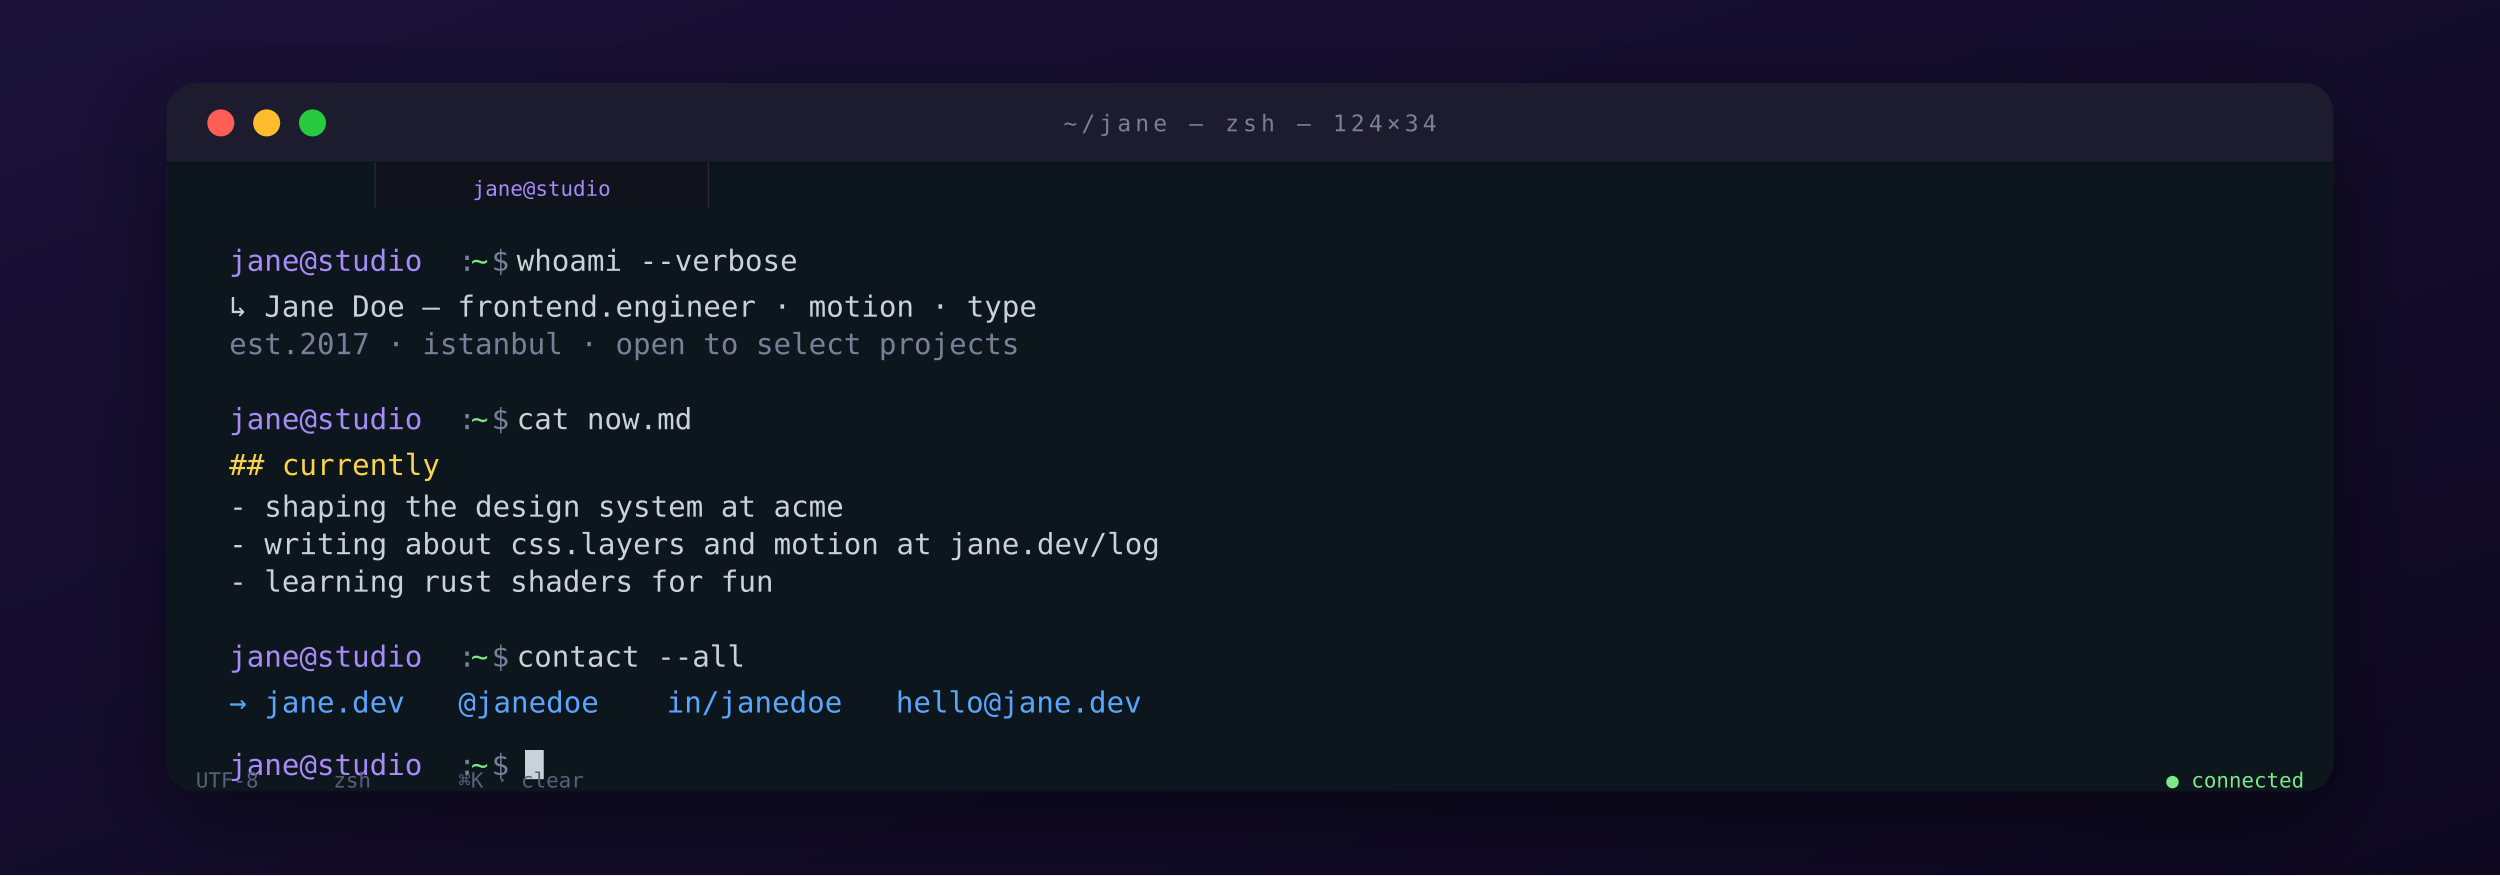
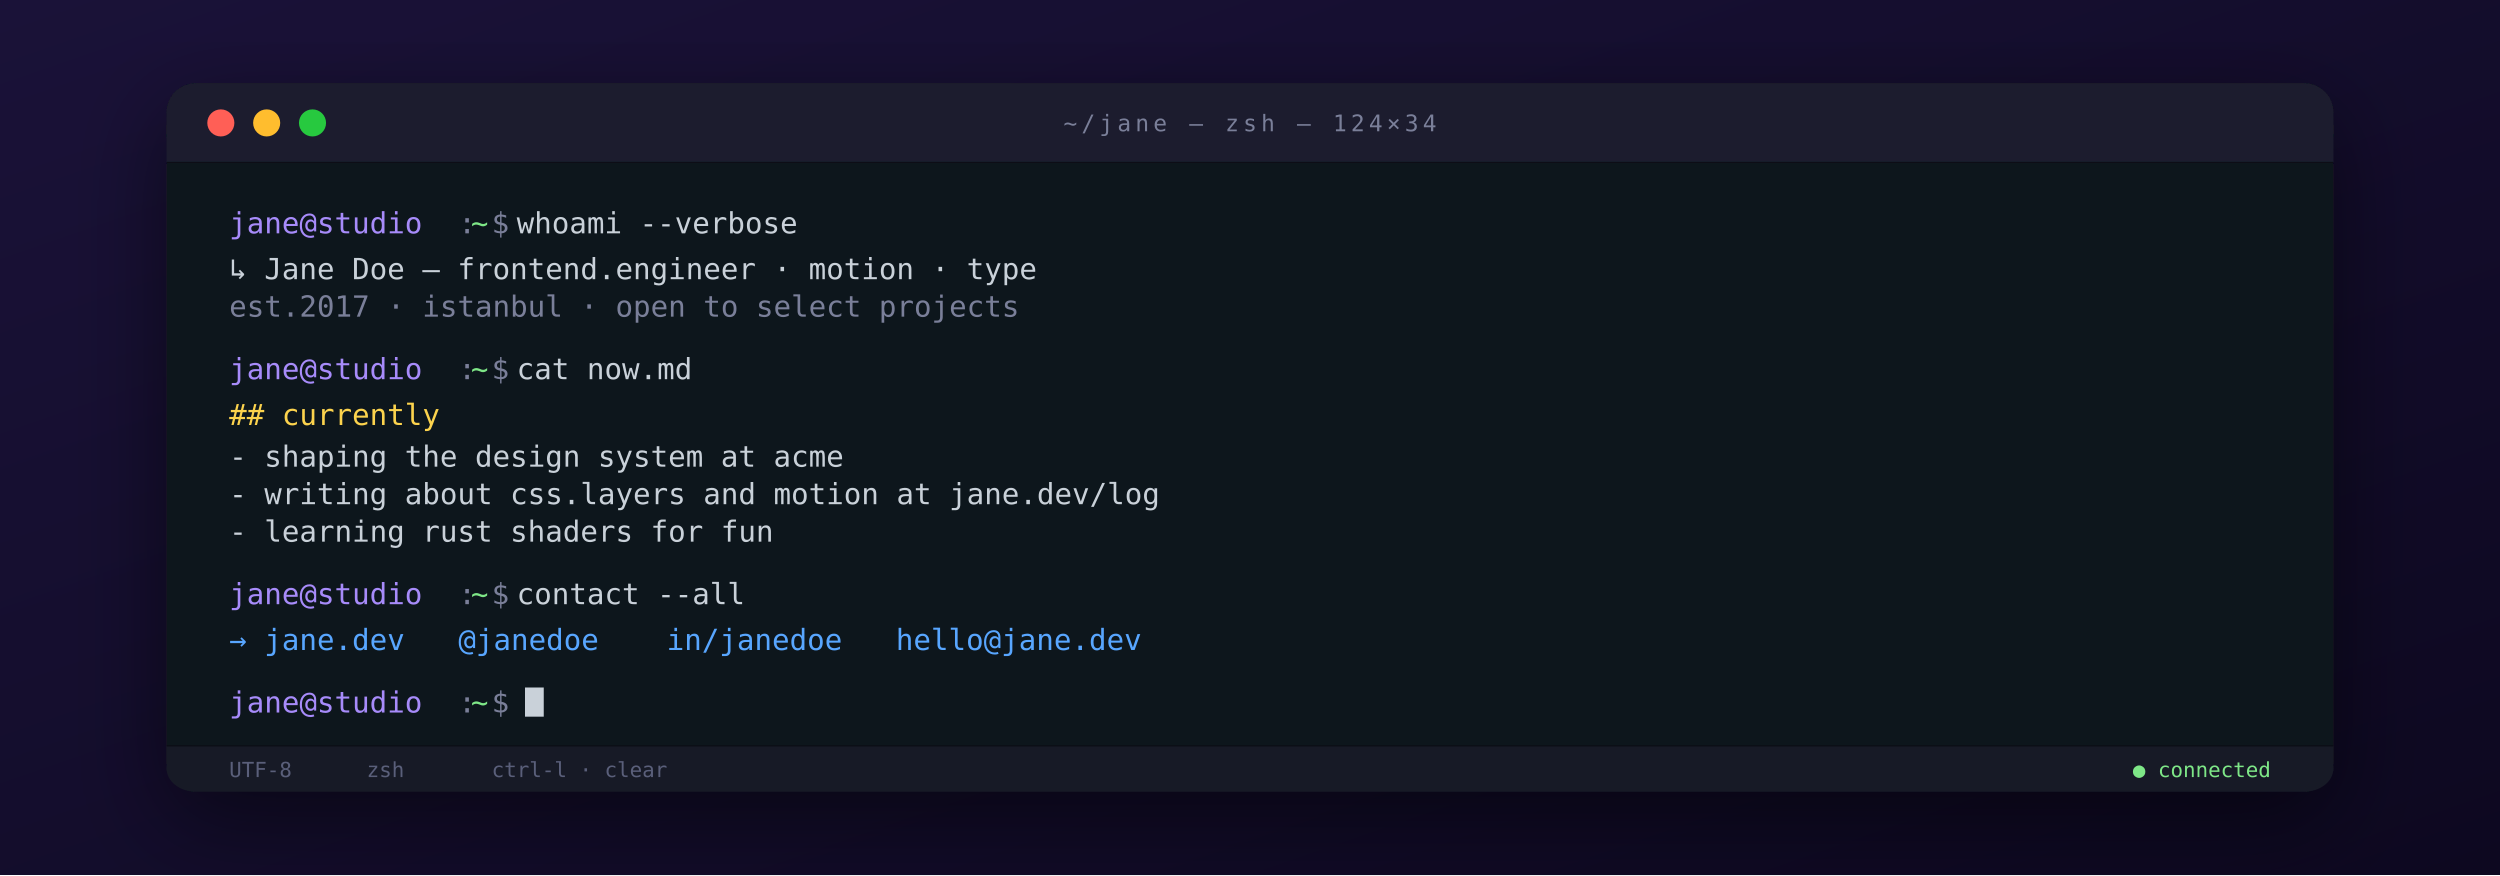
<svg xmlns="http://www.w3.org/2000/svg" viewBox="0 0 1200 420" width="1200" height="420" role="img" aria-label="Typewriter Intro">
  <defs>
    <linearGradient id="ti-stage" x1="0" y1="0" x2="1" y2="1">
      <stop offset="0" stop-color="#1a1238" />
      <stop offset="1" stop-color="#0d0820" />
    </linearGradient>
    <filter id="ti-shadow" x="-10%" y="-10%" width="120%" height="130%">
      <feGaussianBlur in="SourceAlpha" stdDeviation="22" />
      <feOffset dy="14" />
      <feComponentTransfer>
        <feFuncA type="linear" slope="0.5" />
      </feComponentTransfer>
      <feMerge>
        <feMergeNode />
        <feMergeNode in="SourceGraphic" />
      </feMerge>
    </filter>
  </defs>
  <rect width="1200" height="420" fill="url(#ti-stage)" />
  <g filter="url(#ti-shadow)">
    <rect x="80" y="40" width="1040" height="340" rx="14" fill="#11131c" />
    <rect x="80" y="40" width="1040" height="38" rx="14" fill="#1c1f2e" />
    <rect x="80" y="60" width="1040" height="18" fill="#1c1f2e" />
    <line x1="80" y1="78" x2="1120" y2="78" stroke="#0a0c14" stroke-width="0.6" />
  </g>
  <circle cx="106" cy="59" r="6.5" fill="#ff5f56" />
  <circle cx="128" cy="59" r="6.5" fill="#ffbd2e" />
  <circle cx="150" cy="59" r="6.5" fill="#27c93f" />
  <text x="600" y="63" text-anchor="middle" font-family="'JetBrains Mono', monospace" font-size="11" fill="#7a7f99" letter-spacing="2">~/jane — zsh — 124×34</text>
-   <g transform="translate(180,78)">
-     <rect width="160" height="22" fill="#11131c" />
-     <line x1="0" y1="0" x2="0" y2="22" stroke="#2a2e44" stroke-width="0.5" />
-     <line x1="160" y1="0" x2="160" y2="22" stroke="#2a2e44" stroke-width="0.5" />
-     <text x="80" y="16" text-anchor="middle" font-family="'JetBrains Mono', monospace" font-size="10" fill="#a78bfa">jane@studio</text>
-   </g>
  <g font-family="'JetBrains Mono', 'Fira Code', monospace" font-size="14">
-     <text x="110" y="130" fill="#a78bfa">jane@studio</text>
-     <text x="220" y="130" fill="#7a7f99">:</text>
-     <text x="226" y="130" fill="#7ee787">~</text>
-     <text x="236" y="130" fill="#7a7f99">$</text>
-     <text x="248" y="130" fill="#c9d1d9">whoami --verbose</text>
-     <text x="110" y="152" fill="#c9d1d9">↳ Jane Doe — frontend.engineer · motion · type</text>
-     <text x="110" y="170" fill="#7a7f99">  est.2017 · istanbul · open to select projects</text>
-     <text x="110" y="206" fill="#a78bfa">jane@studio</text>
-     <text x="220" y="206" fill="#7a7f99">:</text>
-     <text x="226" y="206" fill="#7ee787">~</text>
-     <text x="236" y="206" fill="#7a7f99">$</text>
-     <text x="248" y="206" fill="#c9d1d9">cat now.md</text>
-     <text x="110" y="228" fill="#fcd34d">## currently</text>
-     <text x="110" y="248" fill="#c9d1d9">- shaping the design system at acme</text>
-     <text x="110" y="266" fill="#c9d1d9">- writing about css.layers and motion at jane.dev/log</text>
-     <text x="110" y="284" fill="#c9d1d9">- learning rust shaders for fun</text>
-     <text x="110" y="320" fill="#a78bfa">jane@studio</text>
-     <text x="220" y="320" fill="#7a7f99">:</text>
-     <text x="226" y="320" fill="#7ee787">~</text>
-     <text x="236" y="320" fill="#7a7f99">$</text>
-     <text x="248" y="320" fill="#c9d1d9">contact --all</text>
-     <text x="110" y="342" fill="#58a6ff">→ jane.dev</text>
-     <text x="220" y="342" fill="#58a6ff">@janedoe</text>
-     <text x="320" y="342" fill="#58a6ff">in/janedoe</text>
-     <text x="430" y="342" fill="#58a6ff">hello@jane.dev</text>
-     <text x="110" y="372" fill="#a78bfa">jane@studio</text>
-     <text x="220" y="372" fill="#7a7f99">:</text>
-     <text x="226" y="372" fill="#7ee787">~</text>
-     <text x="236" y="372" fill="#7a7f99">$</text>
-     <rect x="252" y="360" width="9" height="14" fill="#c9d1d9">
+     <text x="110" y="112" fill="#a78bfa">jane@studio</text>
+     <text x="220" y="112" fill="#7a7f99">:</text>
+     <text x="226" y="112" fill="#7ee787">~</text>
+     <text x="236" y="112" fill="#7a7f99">$</text>
+     <text x="248" y="112" fill="#c9d1d9">whoami --verbose</text>
+     <text x="110" y="134" fill="#c9d1d9">↳ Jane Doe — frontend.engineer · motion · type</text>
+     <text x="110" y="152" fill="#7a7f99">  est.2017 · istanbul · open to select projects</text>
+     <text x="110" y="182" fill="#a78bfa">jane@studio</text>
+     <text x="220" y="182" fill="#7a7f99">:</text>
+     <text x="226" y="182" fill="#7ee787">~</text>
+     <text x="236" y="182" fill="#7a7f99">$</text>
+     <text x="248" y="182" fill="#c9d1d9">cat now.md</text>
+     <text x="110" y="204" fill="#fcd34d">## currently</text>
+     <text x="110" y="224" fill="#c9d1d9">- shaping the design system at acme</text>
+     <text x="110" y="242" fill="#c9d1d9">- writing about css.layers and motion at jane.dev/log</text>
+     <text x="110" y="260" fill="#c9d1d9">- learning rust shaders for fun</text>
+     <text x="110" y="290" fill="#a78bfa">jane@studio</text>
+     <text x="220" y="290" fill="#7a7f99">:</text>
+     <text x="226" y="290" fill="#7ee787">~</text>
+     <text x="236" y="290" fill="#7a7f99">$</text>
+     <text x="248" y="290" fill="#c9d1d9">contact --all</text>
+     <text x="110" y="312" fill="#58a6ff">→ jane.dev</text>
+     <text x="220" y="312" fill="#58a6ff">@janedoe</text>
+     <text x="320" y="312" fill="#58a6ff">in/janedoe</text>
+     <text x="430" y="312" fill="#58a6ff">hello@jane.dev</text>
+     <text x="110" y="342" fill="#a78bfa">jane@studio</text>
+     <text x="220" y="342" fill="#7a7f99">:</text>
+     <text x="226" y="342" fill="#7ee787">~</text>
+     <text x="236" y="342" fill="#7a7f99">$</text>
+     <rect x="252" y="330" width="9" height="14" fill="#c9d1d9">
      <animate attributeName="opacity" values="1;1;0;0" keyTimes="0;0.5;0.5;1" dur="1.1s" repeatCount="indefinite" />
    </rect>
  </g>
-   <g transform="translate(80,378)" font-family="'JetBrains Mono', monospace" font-size="10" fill="#5a5f7a">
-     <text x="14" y="0">UTF-8</text>
-     <text x="80" y="0">zsh</text>
-     <text x="140" y="0">⌘K · clear</text>
-     <text x="1026" y="0" text-anchor="end" fill="#7ee787">● connected</text>
+   <rect x="80" y="358" width="1040" height="22" rx="14" fill="#171a26" />
+   <rect x="80" y="358" width="1040" height="12" fill="#171a26" />
+   <line x1="80" y1="358" x2="1120" y2="358" stroke="#0a0c14" stroke-width="0.6" />
+   <g transform="translate(80,373)" font-family="'JetBrains Mono', monospace" font-size="10" fill="#5a5f7a">
+     <text x="30" y="0">UTF-8</text>
+     <text x="96" y="0">zsh</text>
+     <text x="156" y="0">ctrl-l · clear</text>
+     <text x="1010" y="0" text-anchor="end" fill="#7ee787">● connected</text>
  </g>
</svg>
